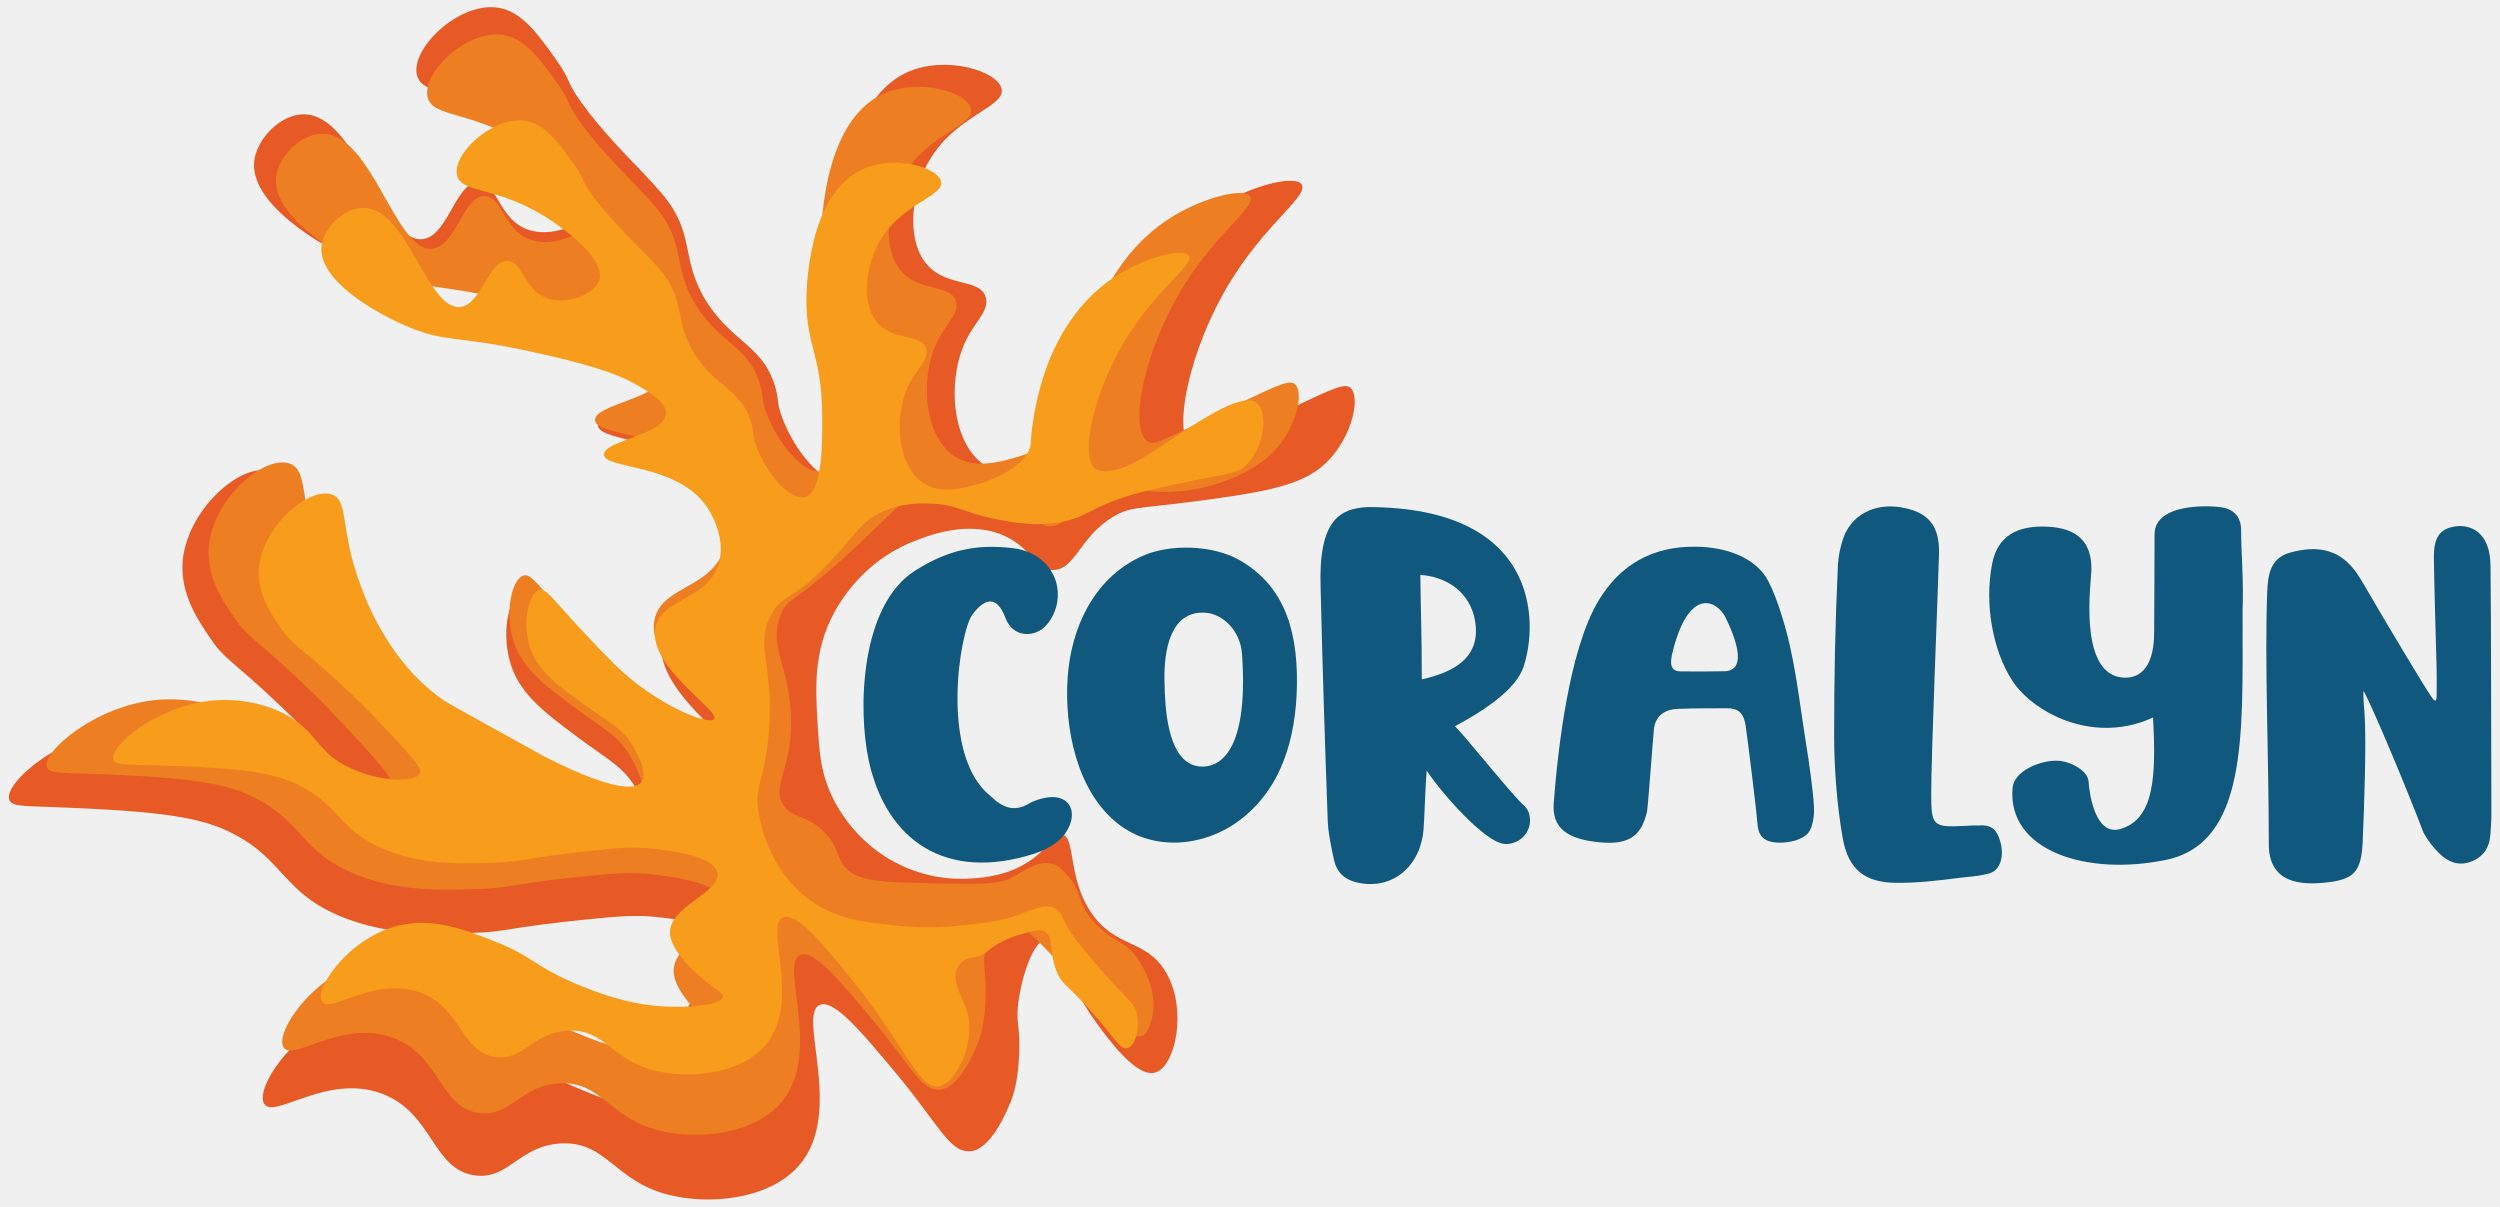
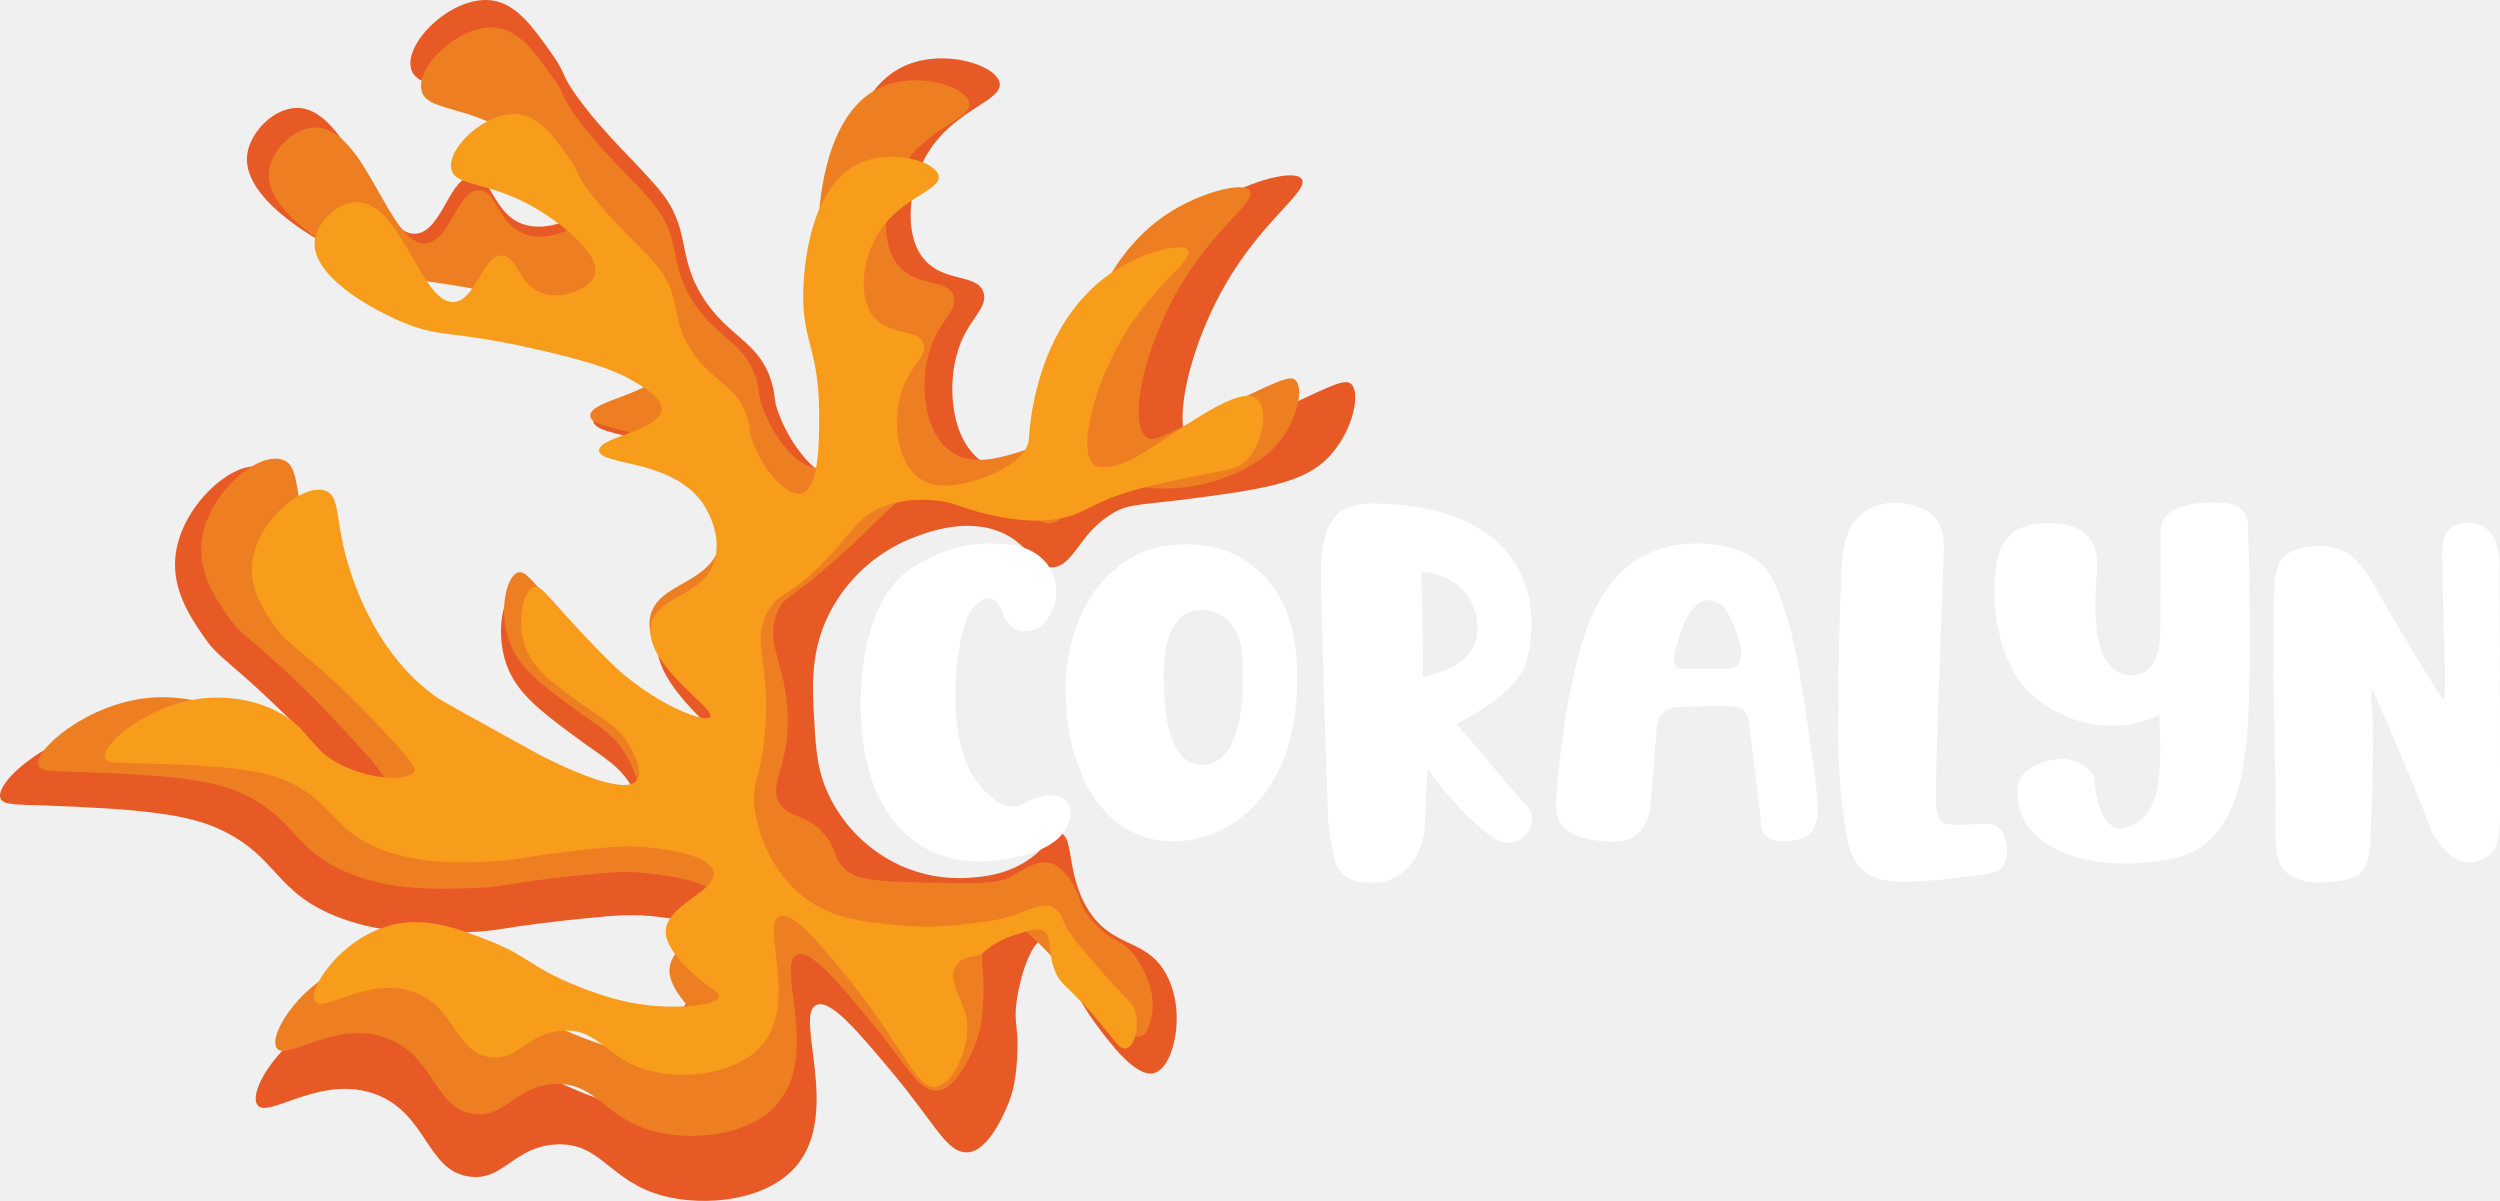
- <svg xmlns="http://www.w3.org/2000/svg" version="1.1" id="Layer_1" x="0px" y="0px" viewBox="0 0 725 350" style="enable-background:new 0 0 725 350;" xml:space="preserve">
-   <style type="text/css">
- 	.st0{fill:#E75A25;}
- 	.st1{fill:#ED7F22;}
- 	.st2{fill:#F89C1C;}
- 	.st3{fill:#10587E;}
- </style>
-   <g>
-     <g>
-       <g>
-         <path class="st0" d="M14.71,234.03c28.2,1.02,41.78,2.5,51.1,6.86c17.1,8.02,15.54,18.21,34.4,25.42     c12.73,4.87,24.76,4.55,36.31,4.25c10.7-0.28,9.79-1.52,34.58-4.02c8.9-0.9,14.16-1.29,21.1-0.42     c5.22,0.65,21.18,2.65,22.46,8.98c1.43,7.1-17.14,11.89-16.4,21.82c0.59,7.98,13.58,18.11,14.43,18.77     c2.53,1.95,4.48,3.03,4.25,4.31c-0.53,3.05-12.61,3.82-21.14,3.15c-8.74-0.69-17.28-2.86-28.24-7.56     c-17.1-7.33-16.43-10.64-30.86-16.63c-11.38-4.72-22.56-9.09-34.72-5.69c-16.93,4.74-28.3,22.65-25.31,26.94     c3.04,4.35,18.32-9.06,34.22-3c14.72,5.62,14.49,22.03,26.88,23.66c9.94,1.31,12.79-8.89,25.39-9.29     c12.71-0.4,15.02,10.74,30.34,14.81c12.13,3.22,29.69,1.46,38.24-8.42c13.29-15.36-0.71-43.9,6.04-46.57     c4.17-1.65,12.27,8.16,21.6,19.29c12.69,15.14,15.78,23.3,21.73,23.19c6.2-0.11,10.98-11.89,11.93-14.24     c1.09-2.68,2.36-6.8,2.56-15.46c0.13-5.81-0.61-6.58-0.51-10.78c0.13-5.65,3.73-20.9,8.53-21.01c4.01-0.09,4.3,10.45,14.37,24.26     c3.68,5.04,11.68,16,17.07,14.37c5.79-1.74,9.4-18.24,3.07-29.05c-5.75-9.83-14.87-6.87-21.93-17.66     c-6.69-10.23-4.2-21.68-8.29-22.35c-2.38-0.39-3.28,3.49-8.92,7.44c-6.51,4.55-13.44,5.07-17.25,5.35     c-8.99,0.67-16.1-1.83-19.93-3.57c-12.48-5.65-18.27-15.83-19.93-19.04c-3.9-7.55-4.28-14.02-4.76-22.01     c-0.64-10.72-1.26-21.2,4.76-32.42c1.82-3.39,8.52-14.81,22.61-20.52c4.33-1.75,16.61-6.74,27.3-1.56     c7.71,3.73,8.44,9.78,13.63,9.67c6.37-0.13,7.56-9.27,17.07-15.25c4.94-3.1,7.7-2.57,21.56-4.33     c21.32-2.71,31.77-4.59,38.63-9.88c9.04-6.98,12.17-20.54,8.98-23.36c-1.61-1.43-4.8-0.06-17.97,6.29     c-23.43,11.3-25.77,12.98-27.85,11.68c-6.26-3.93-1.22-29.33,11.48-49.62c10.33-16.51,22.16-24.04,20.17-27.32     c-1.74-2.86-14.2,0.12-24.11,6.22c-17.81,10.97-24.27,29.96-26.39,37.07c-3.95,13.25-4.16,23.65-4.16,23.78c0,0,0,0,0,0     c-0.22,7.17-11,12.68-18.05,14.68c-5.36,1.52-12.77,3.62-18.84-0.11c-9.66-5.92-11.43-23.79-6.24-35.51     c2.87-6.47,7.42-9.43,6.12-13.55c-1.68-5.29-10.86-2.88-16.62-8.95c-6.33-6.68-4.95-19.63-1-28.11     c7.14-15.31,23.35-17.58,22.28-23.2c-0.99-5.21-16.23-9.97-27.46-4.84c-19.56,8.93-19.34,44.37-19.29,47.78     c0.22,16.19,5.59,19.43,5.95,41.48c0.15,9.27,0.45,27.34-5.63,29.12c-5.14,1.5-14.11-8.83-17.64-19.46     c-1.06-3.2-0.55-3.61-1.34-6.74c-3.26-12.97-12.66-13.61-20.27-25.86c-7.67-12.35-2.92-19.44-12.81-31.11     c-2.97-3.5-6.88-7.5-7.02-7.64c-0.08-0.09,0.07,0.07,0,0c-4.13-4.28-11.39-11.8-16.5-19c-4.5-6.33-2.75-5.95-6.93-11.86     c-5.25-7.43-10.12-14.47-17.2-15.49c-11.38-1.64-25.27,11.89-23.44,19.52c1.56,6.49,13.39,4.11,30.34,14.81     c1.55,0.98,22.56,14.59,19.87,23.72c-1.5,5.11-11.54,8.8-18.25,6.25c-8.25-3.15-8.55-13.33-13.96-13.65     c-6.72-0.39-8.88,15.55-16.29,16.48c-11.64,1.47-18.83-36.16-34.5-36.19c-6.65-0.01-13.25,6.75-14.3,12.96     c-2.12,12.54,18.89,25.18,30.82,30.38c13.03,5.69,16.67,3.13,42.77,9.26c19.59,4.61,30.1,8.18,36.55,12.04     c5.27,3.15,11.35,6.88,10.98,11.08c-0.67,7.57-21.67,9.38-21.56,14.37c0.12,5.42,24.81,3.21,35.93,18.87     c0.51,0.72,7.74,11.2,4.49,21.56c-3.9,12.44-18.82,11.69-21.56,21.56c-3.96,14.27,22.99,31.08,20.66,34.14     c-1.84,2.42-20.64-5.57-34.66-19.78c-5.54-5.62-11.59-12.37-11.59-12.37c-11.17-12.42-13.09-15.81-15.41-15.19     c-3.81,1.01-6.14,12.17-2.84,21.44c2.92,8.18,9.64,13.22,18.83,20.1c9.09,6.81,13.58,8.64,17.52,15.56     c0.98,1.71,5.53,9.72,2.74,12.96c-4.59,5.3-25.96-5.67-30.36-7.93c-2.54-1.3-4.38-2.35-5.42-2.94     c-21.47-12.38-32.21-18.57-34.05-19.92c-20.43-15-28.44-39.39-30.54-45.82c-5.73-17.45-3.27-26.71-8.98-28.75     c-7.93-2.82-23.92,10.95-25.15,26.05c-0.77,9.45,4.43,17.08,8.09,22.46c4.21,6.18,5.85,5.79,20.47,19.67     c6.72,6.38,10.19,10.13,17.12,17.64c11.6,12.56,11.96,14.29,11.45,15.35c-1.77,3.66-15.6,3-26.57-3.26     c-10.18-5.8-9.54-11.66-19.6-17.79c-11.26-6.86-23.2-6.32-26.79-6.02c-19.41,1.63-36.26,16.39-34.46,21.11     C3.35,233.87,6.86,233.75,14.71,234.03z" />
-         <path class="st1" d="M24.85,224.36c26.22,0.89,38.85,2.22,47.5,6.23c15.89,7.37,14.42,16.78,31.93,23.4     c11.82,4.47,23.02,4.15,33.75,3.85c9.95-0.28,9.11-1.43,32.16-3.78c8.28-0.85,13.17-1.22,19.62-0.43     c4.85,0.59,19.69,2.4,20.86,8.25c1.31,6.55-15.96,11.02-15.3,20.18c0.53,7.37,12.59,16.69,13.38,17.3     c2.35,1.79,4.16,2.79,3.95,3.97c-0.5,2.81-11.74,3.56-19.66,2.96c-8.13-0.62-16.06-2.61-26.25-6.92     c-15.89-6.73-15.26-9.79-28.66-15.28c-10.57-4.34-20.96-8.35-32.27-5.18c-15.76,4.41-26.36,20.97-23.59,24.92     c2.82,4.01,17.05-8.4,31.82-2.84c13.68,5.15,13.42,20.31,24.94,21.79c9.24,1.19,11.91-8.23,23.62-8.63     c11.82-0.4,13.94,9.89,28.18,13.61c11.27,2.95,27.6,1.29,35.57-7.86c12.39-14.2-0.57-40.53,5.71-43.01     c3.88-1.53,11.39,7.5,20.05,17.77c11.76,13.95,14.62,21.47,20.15,21.36c5.77-0.12,10.23-11,11.12-13.17     c1.02-2.48,2.21-6.28,2.41-14.28c0.04-1.58,0.01-2.75-0.05-3.72c-0.23-3.64-0.38-5.15-0.4-6.23c-0.09-4.29,3.37-9.78,7-10.65     c3.26-0.78,6.93,3.01,14.11,10.61c16.03,16.96,21.72,23.28,24.93,21.73c1.08-0.53,1.48-1.59,2.19-3.54     c3.32-9.06-3.54-18.53-4.04-19.2c-4.16-5.57-6.23-3.49-12.68-10.6c-4.51-4.96-2.98-8.41-7.53-13.32     c-1.4-1.51-2.31-2.49-3.89-3.03c-4.27-1.47-8.3,1.97-12.34,4.02c-3.92,1.97-10.64,1.81-24.09,1.49     c-13.27-0.32-19.98-0.55-23.5-4.16c-3.33-3.41-1.97-5.93-6.25-10.41c-5.07-5.31-9.15-4.04-11.96-7.83     c-3.63-4.89,1.46-10.24,2-21.17c0.91-18.69-7.2-24.33-2.81-34.56c1.84-4.29,3.17-3.07,15.6-13.92     c16.65-14.53,21.21-22.76,28.97-21.69c2.98,0.41,2.59,1.66,9.69,3.84c5.98,1.84,7.19,1.24,13.69,3.07     c8.11,2.29,8.31,3.81,10.99,3.24c5.61-1.19,5.61-7.97,11.8-10.93c4.44-2.12,8.01-0.32,13.94,0.58     c12.14,1.85,26.59-1.78,35.94-9.2c8.32-6.61,11.34-19,8.4-21.58c-1.5-1.31-4.46-0.05-16.72,5.84     c-21.81,10.48-23.99,12.04-25.92,10.84c-5.82-3.62-1.07-27.07,10.77-45.84c9.64-15.27,20.66-22.24,18.81-25.27     c-1.61-2.64-13.2,0.14-22.43,5.8c-16.58,10.17-22.63,27.71-24.62,34.28c-3.7,12.24-3.92,21.84-3.92,21.97v0     c-0.22,6.62-10.26,11.73-16.82,13.59c-4.98,1.41-11.88,3.36-17.52-0.06c-8.97-5.45-10.57-21.94-5.72-32.77     c2.68-5.98,6.92-8.73,5.71-12.52c-1.55-4.88-10.09-2.64-15.43-8.23c-5.87-6.16-4.56-18.11-0.87-25.95     c6.67-14.15,21.75-16.28,20.77-21.46c-0.91-4.8-15.07-9.17-25.52-4.41c-18.21,8.28-18.07,41-18.04,44.16     c0.17,14.95,5.16,17.93,5.45,38.29c0.12,8.56,0.36,25.24-5.3,26.89c-4.78,1.4-13.1-8.12-16.36-17.93     c-0.98-2.96-0.51-3.33-1.23-6.22c-3-11.96-11.74-12.54-18.79-23.83c-7.1-11.38-2.68-17.94-11.85-28.7     c-2.75-3.23-6.38-6.91-6.51-7.04c-0.08-0.08,0.06,0.06,0,0c-3.83-3.94-10.56-10.87-15.31-17.51c-4.17-5.84-2.55-5.49-6.42-10.94     c-4.87-6.85-9.38-13.34-15.96-14.27C135.26,8.61,122.31,21.13,124,28.18c1.44,5.99,12.44,3.77,28.18,13.61     c1.44,0.9,20.95,13.42,18.43,21.86c-1.41,4.72-10.75,8.15-16.98,5.8c-7.67-2.89-7.92-12.29-12.95-12.57     c-6.25-0.34-8.29,14.37-15.19,15.25c-10.82,1.38-17.43-33.34-32-33.34c-6.18,0-12.34,6.26-13.33,12     c-2,11.58,17.51,23.21,28.59,27.99c12.11,5.22,15.49,2.85,39.75,8.46c18.21,4.21,27.97,7.49,33.96,11.04     c4.9,2.9,10.54,6.33,10.18,10.2c-0.64,6.99-20.17,8.7-20.08,13.32c0.1,5,23.07,2.92,33.37,17.34c0.47,0.66,7.17,10.32,4.13,19.9     c-3.65,11.49-17.52,10.84-20.09,19.95c-3.71,13.18,21.31,28.65,19.14,31.47c-1.72,2.23-19.18-5.1-32.19-18.19     c-5.14-5.17-10.75-11.39-10.75-11.39c-10.36-11.45-12.14-14.57-14.3-13.99c-3.54,0.94-5.74,11.25-2.68,19.8     c2.7,7.55,8.94,12.18,17.47,18.51c8.44,6.26,12.61,7.95,16.26,14.33c0.9,1.58,5.13,8.96,2.52,11.96     c-4.28,4.9-24.12-5.18-28.21-7.26c-2.36-1.2-4.07-2.16-5.03-2.71c-19.94-11.39-29.91-17.08-31.62-18.32     c-18.97-13.8-26.36-36.31-28.31-42.24C87,144.85,89.31,136.3,84,134.43c-7.36-2.59-22.27,10.16-23.44,24.11     c-0.74,8.72,4.08,15.76,7.47,20.72c3.9,5.7,5.42,5.33,18.99,18.12c6.23,5.88,9.45,9.34,15.88,16.25     c10.76,11.58,11.09,13.17,10.61,14.15c-1.66,3.39-14.51,2.8-24.7-2.95c-9.45-5.34-8.85-10.74-18.18-16.38     c-10.45-6.31-21.55-5.78-24.9-5.5c-18.05,1.55-33.75,15.21-32.09,19.56C14.29,224.23,17.56,224.12,24.85,224.36z" />
-         <path class="st2" d="M42.84,221.89c23.34,0.59,34.58,1.65,42.26,5.07c14.1,6.28,12.72,14.47,28.27,20.09     c10.5,3.8,20.47,3.44,30.03,3.11c8.86-0.31,8.12-1.3,28.67-3.51c7.38-0.79,11.73-1.15,17.48-0.51     c4.32,0.48,17.52,1.95,18.52,7.02c1.12,5.68-14.29,9.68-13.76,17.63c0.42,6.4,11.09,14.41,11.8,14.93     c2.08,1.54,3.68,2.39,3.49,3.42c-0.46,2.45-10.48,3.17-17.53,2.7c-7.23-0.48-14.28-2.15-23.33-5.83     c-14.1-5.73-13.52-8.39-25.42-13.07c-9.38-3.69-18.61-7.1-28.71-4.27c-14.06,3.94-23.62,18.4-21.18,21.81     c2.48,3.46,15.25-7.42,28.36-2.69c12.15,4.38,11.81,17.54,22.06,18.75c8.22,0.97,10.66-7.23,21.1-7.66     c10.53-0.43,12.35,8.49,25,11.62c10.02,2.48,24.57,0.92,31.74-7.07c11.13-12.42-0.23-35.19,5.39-37.39     c3.72-1.46,10.48,6.53,17.73,15.29c17.78,21.47,21.43,34.57,27.28,33.73c5.2-0.75,10.65-12.33,8.59-20.89     c-0.96-3.97-4.85-9.49-3.2-13.14c0.61-1.36,1.62-2.18,1.62-2.18c1.47-1.2,2.77-0.93,4.7-1.5c2.33-0.69,2.15-1.59,5.5-3.57     c2.7-1.59,5.02-2.31,6.25-2.68c3.95-1.19,5.93-1.79,7.37-1.02c2.95,1.58,1,6.44,3.87,12.47c1.31,2.75,2.23,2.8,7.24,8.09     c8.88,9.36,10.51,13.94,12.89,13.34c2.3-0.59,3.62-5.6,2.83-9.67c-0.72-3.69-2.69-4.19-8.77-11.15     c-7.02-8.04-10.53-12.05-12.33-16.1c-0.57-1.27-1.09-2.66-2.54-3.53c-3.01-1.82-6.83,0.46-12.05,2.23     c-4.2,1.42-8.06,1.84-15.76,2.68c-2.21,0.24-9.42,0.93-17.94,0.03c-10-1.06-17.66-1.87-25.15-7.19     c-12.81-9.09-15.03-24.19-15.27-26.05c-1.05-7.97,1.63-8.41,2.89-21.52c2.03-21.08-4.29-26.06,0.92-35.6     c3.49-6.38,5.81-3.2,17.32-15.56c7.08-7.6,8.72-11.49,15.07-14.28c5.8-2.54,11.41-2.34,14.28-2.21     c7.04,0.32,8.79,2.41,17.05,4.19c4.8,1.04,11.83,2.56,19.83,1.19c8.18-1.4,8.55-4.31,21.43-8.1c3.26-0.96,6.32-1.62,12.43-2.95     c14.9-3.23,17.17-2.76,20.04-5.39c5.56-5.09,6.67-15.62,3.2-18.19c-3.99-2.95-14.73,4.08-23.34,9.71     c-7.72,5.05-16.18,11.63-22.66,9.82c-0.18-0.05-0.34-0.12-0.5-0.22c-5.15-3.1-0.76-23.5,9.92-39.88     c8.69-13.32,18.55-19.46,16.93-22.07c-1.41-2.28-11.76,0.21-20.01,5.19c-14.84,8.94-20.35,24.22-22.17,29.94     c-3.39,10.66-3.64,19-3.65,19.1c0,0,0,0,0,0c-0.24,5.75-9.22,10.26-15.07,11.92c-4.45,1.26-10.6,3.01-15.6,0.07     c-7.95-4.67-9.26-18.98-4.87-28.42c2.43-5.21,6.22-7.63,5.18-10.91c-1.35-4.23-8.97-2.22-13.69-7.04     c-5.19-5.3-3.94-15.69-0.59-22.53c6.04-12.34,19.48-14.29,18.65-18.78c-0.78-4.17-13.35-7.86-22.7-3.65     c-16.28,7.32-16.38,35.73-16.37,38.47c0.05,12.98,4.47,15.53,4.59,33.21c0.05,7.43,0.14,21.91-4.91,23.39     c-4.27,1.25-11.61-6.96-14.45-15.45c-0.85-2.56-0.43-2.89-1.05-5.39c-2.59-10.37-10.37-10.8-16.57-20.56     c-6.25-9.84-2.26-15.56-10.35-24.84c-2.43-2.78-5.64-5.95-5.75-6.07c-0.07-0.07,0.05,0.05,0,0c-3.38-3.4-9.33-9.36-13.51-15.09     c-3.67-5.04-2.23-4.75-5.64-9.45c-4.29-5.92-8.26-11.52-14.11-12.28c-9.41-1.22-21.03,9.74-19.57,15.85     c1.24,5.19,11.05,3.18,25,11.62c1.28,0.77,18.56,11.51,16.26,18.85c-1.29,4.11-9.63,7.15-15.16,5.16     c-6.81-2.45-6.97-10.62-11.45-10.82c-5.56-0.25-7.48,12.54-13.63,13.35c-9.65,1.28-15.29-28.83-28.27-28.73     c-5.51,0.04-11.03,5.52-11.95,10.51c-1.86,10.07,15.43,20.03,25.27,24.1c10.75,4.45,13.78,2.37,35.34,7.07     c16.18,3.53,24.86,6.31,30.17,9.35c4.34,2.48,9.34,5.42,9,8.79c-0.62,6.08-18.02,7.7-17.97,11.7c0.05,4.34,20.52,2.37,29.6,14.83     c0.42,0.57,6.32,8.91,3.54,17.25c-3.33,10.01-15.68,9.53-18.03,17.46c-3.4,11.47,18.78,24.73,16.83,27.2     c-1.54,1.95-17.05-4.29-28.54-15.57c-4.54-4.46-9.49-9.82-9.49-9.82c-9.15-9.87-10.71-12.56-12.63-12.05     c-3.16,0.84-5.19,9.81-2.53,17.21c2.35,6.54,7.88,10.52,15.43,15.95c7.47,5.38,11.17,6.82,14.38,12.33     c0.79,1.37,4.5,7.75,2.16,10.36c-3.84,4.29-21.45-4.33-25.07-6.11c-2.09-1.02-3.61-1.84-4.46-2.31     c-17.68-9.75-26.52-14.62-28.03-15.69c-16.8-11.85-23.22-31.34-24.91-36.48c-4.6-13.94-2.48-21.39-7.2-22.97     c-6.54-2.2-19.9,8.98-21.05,21.1c-0.72,7.58,3.52,13.66,6.51,17.94c3.43,4.92,4.79,4.59,16.78,15.6c5.51,5.06,8.35,8.04,14.03,14     c9.5,9.98,9.79,11.36,9.35,12.21c-1.5,2.95-12.94,2.53-21.98-2.39c-8.38-4.57-7.81-9.27-16.08-14.1     c-9.26-5.41-19.16-4.87-22.14-4.6c-16.09,1.47-30.17,13.44-28.71,17.21C33.43,221.85,36.34,221.73,42.84,221.89z" />
-       </g>
-       <g>
-         <path class="st3" d="M306.39,244.27c-1.7,1.33-3.91,2.48-6.49,3.31c-25.75,8.24-42.88-4.02-47.91-26.79     c-3.29-14.85-2.58-45.33,13.5-55.37c9.28-5.85,17.41-7.73,28.2-6.46c8.59,1.01,14.06,7.61,12.93,15.48     c-0.33,2.34-1.49,4.86-3.01,6.67c-3.2,3.81-9.76,4.16-12.06-1.97c-2.26-6.03-5.58-6.18-9.5-1c-3.82,5.05-9.59,41.09,5.22,52.71     c3.38,3.39,7,4.82,11.43,2.03c0.22-0.14,0.44-0.26,0.68-0.36c5.18-2.17,9.19-1.72,10.85,1.2     C311.77,236.46,310.39,241.15,306.39,244.27z" />
-         <path class="st3" d="M376.11,198.72c-0.25,15.01-4.28,30.1-16.98,39.42c-10.18,7.48-24.74,8.81-35,0.68     c-11.92-9.44-15.49-27.82-14.52-42.27c0.96-14.27,7.43-28.47,20.85-34.93c0.27-0.13,0.55-0.26,0.83-0.38     c7.92-3.56,20.36-3.24,28.11,1.17C371.13,169.1,376.41,180.68,376.11,198.72z M360.19,189.71c-0.48-6.92-5.64-11.63-10.5-12.01     c-10.52-0.81-12.1,11.41-12,19.28c0.01,1.15,0.04,2.56,0.11,4.11c0.37,8.44,2.07,21.22,10.89,21.22     C352.15,222.32,362.31,220.42,360.19,189.71z" />
-         <path class="st3" d="M443.69,238.42c-0.27,3.69-3.5,6.45-7.19,6.34c-5.77-0.17-18.75-15.16-22.77-21.3     c-0.41,4.8-0.65,14.39-0.91,17.22c-1.02,11.2-9.79,17.82-19.88,15.08c-3.24-0.88-5.37-3-6.1-6.46c-0.78-3.7-1.65-7.45-1.79-11.21     c-0.83-22.51-1.54-45.02-2.07-67.54c-0.7-20.05,5.76-23.07,13.6-23.5c49.71,0,49.67,33.31,45.2,46.45     c-2.23,6.55-11.56,12.69-19.83,17.1c3.96,4.1,17.01,20.51,19.98,22.97C442.83,234.31,443.86,236.09,443.69,238.42z      M427.97,181.67c-0.65-8.23-6.6-14.21-16.08-14.97c0.15,11.85,0.43,17.07,0.43,30.32C421.5,194.96,428.71,190.96,427.97,181.67z" />
-         <path class="st3" d="M526.07,235.61c-0.09,1.73-0.39,3.56-1.16,5.13c-1.42,2.91-7.07,4.14-10.88,3.45     c-3.42-0.62-4.21-2.85-4.37-5.42c-0.16-2.65-2.89-24.9-3.43-28.34c-0.51-3.18-1.63-5.03-5.38-5.03c-5.26,0-8.89-0.01-14.15,0.17     c-4.02,0.14-6.51,2.01-7.04,5.67c-0.16,1.1-1.77,23.09-2.03,24.17c-1.69,7.24-5.48,9.66-13.82,8.85     c-9.45-0.92-13.78-4.21-13.23-11.41c1.21-15.72,4.46-44.5,13.01-58.68c5.99-9.94,15.02-15.8,28.3-15.63     c8.52,0.1,17.3,3.07,20.9,9.95c2.7,5.17,5.06,13.35,6.3,18.91c2.08,9.3,3.15,18.78,4.64,28.09     C524.49,219.98,526.25,232.3,526.07,235.61z M500.47,179.18c-2.46-4.99-10.52-9.3-15.35,9.6c-0.95,3.71-0.76,5.92,2.32,5.93     c4.82,0.02,8.9,0.04,12.73-0.05C503.23,194.58,506.82,192.35,500.47,179.18z" />
-         <path class="st3" d="M576.09,253.47c-2.91,0.75-4.88,0.73-7.64,1.08c-6.18,0.8-12.44,1.54-18.65,1.47     c-9.03-0.1-13.74-3.91-15.36-12.7c-1.67-9.07-2.54-20.64-2.54-29.8c0-17.33,0.29-32.32,1.1-49.65c0.12-2.49,0.65-5.03,1.42-7.41     c2.27-7.03,9.05-10.67,16.94-9.32c7.76,1.33,11.17,5.19,10.95,13.48c-0.33,12.03-2.27,58.47-2.26,69.67     c0.01,9.18,0.54,9.68,9.5,9.23c1.42-0.07,2.85-0.2,4.26-0.12c4.15-0.41,5.43,1.71,6.3,4.75     C581.11,247.65,580.6,252.81,576.09,253.47z" />
-         <path class="st3" d="M650.35,180.01c0,33.19,1.34,64.51-22.28,69.37c-22.84,4.71-45.86-2.54-44.44-20.75     c0.41-5.28,8.28-8.02,12.46-8.02h0.44c3.37,0,8.93,2.65,9.15,6.02c0.23,3.7,2,15.76,9.07,13.82     c10.25-2.82,10.48-15.88,9.64-32.38c-9.54,4.43-20.07,3.84-29.33-0.87c-4.44-2.26-8.88-5.76-11.48-9.78     c-5.71-8.82-8.11-22.21-5.87-33.88c1.57-8.16,7.36-11.23,16.08-10.8c8.71,0.43,12.85,4.46,12.72,12.59     c-0.05,3.1-3.83,29.06,8.32,31.07c4.86,0.8,9.87-1.82,9.87-12.96c0-4.9,0.12-13.11,0.12-28.46c0-9.47,17.27-8.45,20.29-7.69     c3.36,0.85,4.81,3.32,4.81,6.32c0,6.34,0.78,15.03,0.43,23.43C650.35,177.98,650.36,178.97,650.35,180.01z" />
-         <path class="st3" d="M722.5,235.99c0.01,2.01-0.15,4.02-0.29,6.02c-0.27,3.88-2.13,6.65-5.86,7.96     c-3.51,1.22-6.51-0.07-8.94-2.46c-1.77-1.74-3.35-3.78-4.55-5.95c-5.86-15.35-15.51-38-17.42-41.18c-0.22,1.57,0.2,5.1,0.29,6.65     c0.53,8.52-0.08,25.94-0.56,37.39c-0.48,7.73-2.01,10.43-9.67,11.4c-8.16,1.03-17.77,0.49-17.55-11.46     c0-25.13-1.24-52.43-0.46-72.6c0.19-4.81,0.77-9.85,6.57-11.48c6.37-1.79,12.58-1.62,17.46,3.55c2.04,2.16,3.54,4.87,5.05,7.47     c4.65,8.05,16.81,28.38,18.33,30.45c0.89,1.38,1.83,2.65,1.73-0.64c0-2.39,0.06-4.78-0.01-7.16c-0.2-7.28-0.71-24.73-0.8-32.02     c-0.07-5.93,1.58-8.38,5.71-9.19c4.19-0.82,10.72,0.85,10.72,11.56C722.44,179.38,722.44,220.92,722.5,235.99z" />
-       </g>
-     </g>
-   </g>
+ <svg xmlns="http://www.w3.org/2000/svg" id="Layer_1" data-name="Layer 1" viewBox="0 0 719.94 345.79">
+   <defs>
+     <style>.cls-1{fill:#e75a25;}.cls-2{fill:#ed7f22;}.cls-3{fill:#f89c1c;}.cls-4{fill:#fff;}</style>
+   </defs>
+   <path class="cls-1" d="M14.71,234c28.2,1,41.78,2.5,51.1,6.86,17.1,8,15.54,18.21,34.4,25.42,12.73,4.87,24.76,4.55,36.31,4.25,10.7-.28,9.79-1.52,34.58-4,8.9-.9,14.16-1.29,21.1-.42,5.22.65,21.18,2.65,22.46,9,1.43,7.1-17.14,11.89-16.4,21.82.59,8,13.58,18.11,14.43,18.77,2.53,1.95,4.48,3,4.25,4.31-.53,3.05-12.61,3.82-21.14,3.15-8.74-.69-17.28-2.86-28.24-7.56C150.46,308.26,151.13,305,136.7,299c-11.38-4.72-22.56-9.09-34.72-5.69-16.93,4.74-28.3,22.65-25.31,26.94s18.32-9.06,34.22-3c14.72,5.62,14.49,22,26.88,23.66,9.94,1.31,12.79-8.89,25.39-9.29s15,10.74,30.34,14.81c12.13,3.22,29.69,1.46,38.24-8.42,13.29-15.36-.71-43.9,6-46.57,4.17-1.65,12.27,8.16,21.6,19.29,12.69,15.14,15.78,23.3,21.73,23.19,6.2-.11,11-11.89,11.93-14.24,1.09-2.68,2.36-6.8,2.56-15.46.13-5.81-.61-6.58-.51-10.78.13-5.65,3.73-20.9,8.53-21,4-.09,4.3,10.45,14.37,24.26,3.68,5,11.68,16,17.07,14.37,5.79-1.74,9.4-18.24,3.07-29-5.75-9.83-14.87-6.87-21.93-17.66-6.69-10.23-4.2-21.68-8.29-22.35-2.38-.39-3.28,3.49-8.92,7.44-6.51,4.55-13.44,5.07-17.25,5.35a41.05,41.05,0,0,1-19.93-3.57,42.6,42.6,0,0,1-19.93-19c-3.9-7.55-4.28-14-4.76-22-.64-10.72-1.26-21.2,4.76-32.42a45.75,45.75,0,0,1,22.61-20.52c4.33-1.75,16.61-6.74,27.3-1.56,7.71,3.73,8.44,9.78,13.63,9.67,6.37-.13,7.56-9.27,17.07-15.25,4.94-3.1,7.7-2.57,21.56-4.33,21.32-2.71,31.77-4.59,38.63-9.88,9-7,12.17-20.54,9-23.36-1.61-1.43-4.8-.06-18,6.29-23.43,11.3-25.77,13-27.85,11.68-6.26-3.93-1.22-29.33,11.48-49.62,10.33-16.51,22.16-24,20.17-27.32-1.74-2.86-14.2.12-24.11,6.22-17.81,11-24.27,30-26.39,37.07a98.32,98.32,0,0,0-4.16,23.78h0c-.22,7.17-11,12.68-18.05,14.68-5.36,1.52-12.77,3.62-18.84-.11-9.66-5.92-11.43-23.79-6.24-35.51,2.87-6.47,7.42-9.43,6.12-13.55-1.68-5.29-10.86-2.88-16.62-9-6.33-6.68-4.95-19.63-1-28.11,7.14-15.31,23.35-17.58,22.28-23.2-1-5.21-16.23-10-27.46-4.84-19.56,8.93-19.34,44.37-19.29,47.78.22,16.19,5.59,19.43,6,41.48.15,9.27.45,27.34-5.63,29.12-5.14,1.5-14.11-8.83-17.64-19.46-1.06-3.2-.55-3.61-1.34-6.74-3.26-13-12.66-13.61-20.27-25.86S201.88,67.87,192,56.2c-3-3.5-6.88-7.5-7-7.64h0c-4.13-4.28-11.39-11.8-16.5-19-4.5-6.33-2.75-5.95-6.93-11.86-5.25-7.43-10.12-14.47-17.2-15.49C133,.57,119.07,14.1,120.9,21.73c1.56,6.49,13.39,4.11,30.34,14.81,1.55,1,22.56,14.59,19.87,23.72-1.5,5.11-11.54,8.8-18.25,6.25-8.25-3.15-8.55-13.33-14-13.65-6.72-.39-8.88,15.55-16.29,16.48C111,70.81,103.78,33.18,88.11,33.15c-6.65,0-13.25,6.75-14.3,13C71.69,58.65,92.7,71.29,104.63,76.49c13,5.69,16.67,3.13,42.77,9.26,19.59,4.61,30.1,8.18,36.55,12,5.27,3.15,11.35,6.88,11,11.08-.67,7.57-21.67,9.38-21.56,14.37.12,5.42,24.81,3.21,35.93,18.87.51.72,7.74,11.2,4.49,21.56-3.9,12.44-18.82,11.69-21.56,21.56-4,14.27,23,31.08,20.66,34.14-1.84,2.42-20.64-5.57-34.66-19.78-5.54-5.62-11.59-12.37-11.59-12.37-11.17-12.42-13.09-15.81-15.41-15.19-3.81,1-6.14,12.17-2.84,21.44,2.92,8.18,9.64,13.22,18.83,20.1s13.58,8.64,17.52,15.56c1,1.71,5.53,9.72,2.74,13-4.59,5.3-26-5.67-30.36-7.93-2.54-1.3-4.38-2.35-5.42-2.94-21.47-12.38-32.21-18.57-34-19.92-20.43-15-28.44-39.39-30.54-45.82-5.73-17.45-3.27-26.71-9-28.75-7.93-2.82-23.92,11-25.15,26.05-.77,9.45,4.43,17.08,8.09,22.46,4.21,6.18,5.85,5.79,20.47,19.67,6.72,6.38,10.19,10.13,17.12,17.64,11.6,12.56,12,14.29,11.45,15.35-1.77,3.66-15.6,3-26.57-3.26C73.36,228.84,74,223,63.94,216.85c-11.26-6.86-23.2-6.32-26.79-6C17.74,212.46.89,227.22,2.69,231.94,3.35,233.87,6.86,233.75,14.71,234Z" transform="translate(-2.56 -2.07)" />
+   <path class="cls-2" d="M24.85,224.36c26.22.89,38.85,2.22,47.5,6.23C88.24,238,86.77,247.37,104.28,254c11.82,4.47,23,4.15,33.75,3.85,9.95-.28,9.11-1.43,32.16-3.78,8.28-.85,13.17-1.22,19.62-.43,4.85.59,19.69,2.4,20.86,8.25,1.31,6.55-16,11-15.3,20.18.53,7.37,12.59,16.69,13.38,17.3,2.35,1.79,4.16,2.79,3.95,4-.5,2.81-11.74,3.56-19.66,3-8.13-.62-16.06-2.61-26.25-6.92-15.89-6.73-15.26-9.79-28.66-15.28-10.57-4.34-21-8.35-32.27-5.18-15.76,4.41-26.36,21-23.59,24.92s17-8.4,31.82-2.84c13.68,5.15,13.42,20.31,24.94,21.79,9.24,1.19,11.91-8.23,23.62-8.63s13.94,9.89,28.18,13.61c11.27,2.95,27.6,1.29,35.57-7.86,12.39-14.2-.57-40.53,5.71-43,3.88-1.53,11.39,7.5,20,17.77,11.76,13.95,14.62,21.47,20.15,21.36,5.77-.12,10.23-11,11.12-13.17,1-2.48,2.21-6.28,2.41-14.28,0-1.58,0-2.75,0-3.72-.23-3.64-.38-5.15-.4-6.23-.09-4.29,3.37-9.78,7-10.65,3.26-.78,6.93,3,14.11,10.61,16,17,21.72,23.28,24.93,21.73,1.08-.53,1.48-1.59,2.19-3.54,3.32-9.06-3.54-18.53-4-19.2-4.16-5.57-6.23-3.49-12.68-10.6-4.51-5-3-8.41-7.53-13.32-1.4-1.51-2.31-2.49-3.89-3-4.27-1.47-8.3,2-12.34,4s-10.64,1.81-24.09,1.49c-13.27-.32-20-.55-23.5-4.16-3.33-3.41-2-5.93-6.25-10.41-5.07-5.31-9.15-4-12-7.83-3.63-4.89,1.46-10.24,2-21.17.91-18.69-7.2-24.33-2.81-34.56,1.84-4.29,3.17-3.07,15.6-13.92,16.65-14.53,21.21-22.76,29-21.69,3,.41,2.59,1.66,9.69,3.84,6,1.84,7.19,1.24,13.69,3.07,8.11,2.29,8.31,3.81,11,3.24,5.61-1.19,5.61-8,11.8-10.93,4.44-2.12,8-.32,13.94.58,12.14,1.85,26.59-1.78,35.94-9.2,8.32-6.61,11.34-19,8.4-21.58-1.5-1.31-4.46,0-16.72,5.84-21.81,10.48-24,12-25.92,10.84-5.82-3.62-1.07-27.07,10.77-45.84C353.32,67,364.34,60,362.49,57c-1.61-2.64-13.2.14-22.43,5.8C323.48,73,317.43,90.49,315.44,97.06a90.41,90.41,0,0,0-3.92,22h0c-.22,6.62-10.26,11.73-16.82,13.59-5,1.41-11.88,3.36-17.52-.06-9-5.45-10.57-21.94-5.72-32.77,2.68-6,6.92-8.73,5.71-12.52-1.55-4.88-10.09-2.64-15.43-8.23-5.87-6.16-4.56-18.11-.87-25.95,6.67-14.15,21.75-16.28,20.77-21.46-.91-4.8-15.07-9.17-25.52-4.41-18.21,8.28-18.07,41-18,44.16.17,15,5.16,17.93,5.45,38.29.12,8.56.36,25.24-5.3,26.89-4.78,1.4-13.1-8.12-16.36-17.93-1-3-.51-3.33-1.23-6.22-3-12-11.74-12.54-18.79-23.83S199.17,70.64,190,59.88c-2.75-3.23-6.38-6.91-6.51-7h0C179.66,48.9,172.93,42,168.18,35.33c-4.17-5.84-2.55-5.49-6.42-10.94-4.87-6.85-9.38-13.34-16-14.27-10.54-1.51-23.49,11-21.8,18.06,1.44,6,12.44,3.77,28.18,13.61,1.44.9,20.95,13.42,18.43,21.86-1.41,4.72-10.75,8.15-17,5.8-7.67-2.89-7.92-12.29-12.95-12.57-6.25-.34-8.29,14.37-15.19,15.25-10.82,1.38-17.43-33.34-32-33.34-6.18,0-12.34,6.26-13.33,12-2,11.58,17.51,23.21,28.59,28,12.11,5.22,15.49,2.85,39.75,8.46,18.21,4.21,28,7.49,34,11,4.9,2.9,10.54,6.33,10.18,10.2-.64,7-20.17,8.7-20.08,13.32.1,5,23.07,2.92,33.37,17.34.47.66,7.17,10.32,4.13,19.9-3.65,11.49-17.52,10.84-20.09,20-3.71,13.18,21.31,28.65,19.14,31.47-1.72,2.23-19.18-5.1-32.19-18.19-5.14-5.17-10.75-11.39-10.75-11.39-10.36-11.45-12.14-14.57-14.3-14-3.54.94-5.74,11.25-2.68,19.8,2.7,7.55,8.94,12.18,17.47,18.51s12.61,8,16.26,14.33c.9,1.58,5.13,9,2.52,12-4.28,4.9-24.12-5.18-28.21-7.26-2.36-1.2-4.07-2.16-5-2.71-19.94-11.39-29.91-17.08-31.62-18.32-19-13.8-26.36-36.31-28.31-42.24-5.27-16.11-3-24.66-8.27-26.53-7.36-2.59-22.27,10.16-23.44,24.11-.74,8.72,4.08,15.76,7.47,20.72,3.9,5.7,5.42,5.33,19,18.12,6.23,5.88,9.45,9.34,15.88,16.25,10.76,11.58,11.09,13.17,10.61,14.15-1.66,3.39-14.51,2.8-24.7-2.95-9.45-5.34-8.85-10.74-18.18-16.38-10.45-6.31-21.55-5.78-24.9-5.5-18,1.55-33.75,15.21-32.09,19.56C14.29,224.23,17.56,224.12,24.85,224.36Z" transform="translate(-2.56 -2.07)" />
+   <path class="cls-3" d="M42.84,221.89c23.34.59,34.58,1.65,42.26,5.07,14.1,6.28,12.72,14.47,28.27,20.09,10.5,3.8,20.47,3.44,30,3.11,8.86-.31,8.12-1.3,28.67-3.51,7.38-.79,11.73-1.15,17.48-.51,4.32.48,17.52,2,18.52,7,1.12,5.68-14.29,9.68-13.76,17.63.42,6.4,11.09,14.41,11.8,14.93,2.08,1.54,3.68,2.39,3.49,3.42-.46,2.45-10.48,3.17-17.53,2.7-7.23-.48-14.28-2.15-23.33-5.83-14.1-5.73-13.52-8.39-25.42-13.07-9.38-3.69-18.61-7.1-28.71-4.27-14.06,3.94-23.62,18.4-21.18,21.81s15.25-7.42,28.36-2.69c12.15,4.38,11.81,17.54,22.06,18.75,8.22,1,10.66-7.23,21.1-7.66s12.35,8.49,25,11.62c10,2.48,24.57.92,31.74-7.07,11.13-12.42-.23-35.19,5.39-37.39,3.72-1.46,10.48,6.53,17.73,15.29,17.78,21.47,21.43,34.57,27.28,33.73,5.2-.75,10.65-12.33,8.59-20.89-1-4-4.85-9.49-3.2-13.14a6.49,6.49,0,0,1,1.62-2.18c1.47-1.2,2.77-.93,4.7-1.5,2.33-.69,2.15-1.59,5.5-3.57a27.39,27.39,0,0,1,6.25-2.68c3.95-1.19,5.93-1.79,7.37-1,2.95,1.58,1,6.44,3.87,12.47,1.31,2.75,2.23,2.8,7.24,8.09,8.88,9.36,10.51,13.94,12.89,13.34s3.62-5.6,2.83-9.67c-.72-3.69-2.69-4.19-8.77-11.15-7-8-10.53-12.05-12.33-16.1a6.82,6.82,0,0,0-2.54-3.53c-3-1.82-6.83.46-12.05,2.23-4.2,1.42-8.06,1.84-15.76,2.68a87,87,0,0,1-17.94,0c-10-1.06-17.66-1.87-25.15-7.19-12.81-9.09-15-24.19-15.27-26-1.05-8,1.63-8.41,2.89-21.52,2-21.08-4.29-26.06.92-35.6,3.49-6.38,5.81-3.2,17.32-15.56,7.08-7.6,8.72-11.49,15.07-14.28a31.28,31.28,0,0,1,14.28-2.21c7,.32,8.79,2.41,17.05,4.19,4.8,1,11.83,2.56,19.83,1.19,8.18-1.4,8.55-4.31,21.43-8.1,3.26-1,6.32-1.62,12.43-3,14.9-3.23,17.17-2.76,20-5.39,5.56-5.09,6.67-15.62,3.2-18.19-4-3-14.73,4.08-23.34,9.71-7.72,5-16.18,11.63-22.66,9.82a1.86,1.86,0,0,1-.5-.22c-5.15-3.1-.76-23.5,9.92-39.88,8.69-13.32,18.55-19.46,16.93-22.07-1.41-2.28-11.76.21-20,5.19-14.84,8.94-20.35,24.22-22.17,29.94a77.6,77.6,0,0,0-3.65,19.1h0c-.24,5.75-9.22,10.26-15.07,11.92-4.45,1.26-10.6,3-15.6.07-7.95-4.67-9.26-19-4.87-28.42,2.43-5.21,6.22-7.63,5.18-10.91-1.35-4.23-9-2.22-13.69-7-5.19-5.3-3.94-15.69-.59-22.53,6-12.34,19.48-14.29,18.65-18.78-.78-4.17-13.35-7.86-22.7-3.65C234,56.38,233.85,84.79,233.86,87.53c0,13,4.47,15.53,4.59,33.21.05,7.43.14,21.91-4.91,23.39-4.27,1.25-11.61-7-14.45-15.45-.85-2.56-.43-2.89-1.05-5.39-2.59-10.37-10.37-10.8-16.57-20.56s-2.26-15.56-10.35-24.84c-2.43-2.78-5.64-6-5.75-6.07h0c-3.38-3.4-9.33-9.36-13.51-15.09-3.67-5-2.23-4.75-5.64-9.45C161.93,41.36,158,35.76,152.11,35c-9.41-1.22-21,9.74-19.57,15.85,1.24,5.19,11.05,3.18,25,11.62,1.28.77,18.56,11.51,16.26,18.85-1.29,4.11-9.63,7.15-15.16,5.16-6.81-2.45-7-10.62-11.45-10.82-5.56-.25-7.48,12.54-13.63,13.35-9.65,1.28-15.29-28.83-28.27-28.73-5.51,0-11,5.52-12,10.51-1.86,10.07,15.43,20,25.27,24.1,10.75,4.45,13.78,2.37,35.34,7.07,16.18,3.53,24.86,6.31,30.17,9.35,4.34,2.48,9.34,5.42,9,8.79-.62,6.08-18,7.7-18,11.7,0,4.34,20.52,2.37,29.6,14.83.42.57,6.32,8.91,3.54,17.25-3.33,10-15.68,9.53-18,17.46-3.4,11.47,18.78,24.73,16.83,27.2-1.54,2-17.05-4.29-28.54-15.57-4.54-4.46-9.49-9.82-9.49-9.82-9.15-9.87-10.71-12.56-12.63-12.05-3.16.84-5.19,9.81-2.53,17.21,2.35,6.54,7.88,10.52,15.43,15.95s11.17,6.82,14.38,12.33c.79,1.37,4.5,7.75,2.16,10.36-3.84,4.29-21.45-4.33-25.07-6.11-2.09-1-3.61-1.84-4.46-2.31-17.68-9.75-26.52-14.62-28-15.69-16.8-11.85-23.22-31.34-24.91-36.48-4.6-13.94-2.48-21.39-7.2-23-6.54-2.2-19.9,9-21,21.1-.72,7.58,3.52,13.66,6.51,17.94,3.43,4.92,4.79,4.59,16.78,15.6,5.51,5.06,8.35,8,14,14,9.5,10,9.79,11.36,9.35,12.21-1.5,2.95-12.94,2.53-22-2.39-8.38-4.57-7.81-9.27-16.08-14.1-9.26-5.41-19.16-4.87-22.14-4.6-16.09,1.47-30.17,13.44-28.71,17.21C33.43,221.85,36.34,221.73,42.84,221.89Z" transform="translate(-2.56 -2.07)" />
+   <path class="cls-4" d="M306.39,244.27a21,21,0,0,1-6.49,3.31c-25.75,8.24-42.88-4-47.91-26.79-3.29-14.85-2.58-45.33,13.5-55.37,9.28-5.85,17.41-7.73,28.2-6.46,8.59,1,14.06,7.61,12.93,15.48a14,14,0,0,1-3,6.67c-3.2,3.81-9.76,4.16-12.06-2s-5.58-6.18-9.5-1-9.59,41.09,5.22,52.71c3.38,3.39,7,4.82,11.43,2a4.42,4.42,0,0,1,.68-.36c5.18-2.17,9.19-1.72,10.85,1.2C311.77,236.46,310.39,241.15,306.39,244.27Z" transform="translate(-2.56 -2.07)" />
+   <path class="cls-4" d="M376.11,198.72c-.25,15-4.28,30.1-17,39.42-10.18,7.48-24.74,8.81-35,.68-11.92-9.44-15.49-27.82-14.52-42.27,1-14.27,7.43-28.47,20.85-34.93l.83-.38c7.92-3.56,20.36-3.24,28.11,1.17C371.13,169.1,376.41,180.68,376.11,198.72Zm-15.92-9c-.48-6.92-5.64-11.63-10.5-12-10.52-.81-12.1,11.41-12,19.28,0,1.15,0,2.56.11,4.11.37,8.44,2.07,21.22,10.89,21.22C352.15,222.32,362.31,220.42,360.19,189.71Z" transform="translate(-2.56 -2.07)" />
+   <path class="cls-4" d="M443.69,238.42a7,7,0,0,1-7.19,6.34c-5.77-.17-18.75-15.16-22.77-21.3-.41,4.8-.65,14.39-.91,17.22-1,11.2-9.79,17.82-19.88,15.08a8,8,0,0,1-6.1-6.46,67.09,67.09,0,0,1-1.79-11.21q-1.24-33.76-2.07-67.54c-.7-20.05,5.76-23.07,13.6-23.5,49.71,0,49.67,33.31,45.2,46.45-2.23,6.55-11.56,12.69-19.83,17.1,4,4.1,17,20.51,20,23A5.88,5.88,0,0,1,443.69,238.42ZM428,181.67c-.65-8.23-6.6-14.21-16.08-15,.15,11.85.43,17.07.43,30.32C421.5,195,428.71,191,428,181.67Z" transform="translate(-2.56 -2.07)" />
+   <path class="cls-4" d="M526.07,235.61a13.33,13.33,0,0,1-1.16,5.13c-1.42,2.91-7.07,4.14-10.88,3.45-3.42-.62-4.21-2.85-4.37-5.42s-2.89-24.9-3.43-28.34c-.51-3.18-1.63-5-5.38-5-5.26,0-8.89,0-14.15.17-4,.14-6.51,2-7,5.67-.16,1.1-1.77,23.09-2,24.17-1.69,7.24-5.48,9.66-13.82,8.85-9.45-.92-13.78-4.21-13.23-11.41,1.21-15.72,4.46-44.5,13-58.68,6-9.94,15-15.8,28.3-15.63,8.52.1,17.3,3.07,20.9,10,2.7,5.17,5.06,13.35,6.3,18.91,2.08,9.3,3.15,18.78,4.64,28.09C524.49,220,526.25,232.3,526.07,235.61Zm-25.6-56.43c-2.46-5-10.52-9.3-15.35,9.6-.95,3.71-.76,5.92,2.32,5.93,4.82,0,8.9,0,12.73-.05C503.23,194.58,506.82,192.35,500.47,179.18Z" transform="translate(-2.56 -2.07)" />
+   <path class="cls-4" d="M576.09,253.47a53,53,0,0,1-7.64,1.08A134.31,134.31,0,0,1,549.8,256c-9-.1-13.74-3.91-15.36-12.7a178.68,178.68,0,0,1-2.54-29.8c0-17.33.29-32.32,1.1-49.65a28.91,28.91,0,0,1,1.42-7.41c2.27-7,9.05-10.67,16.94-9.32s11.17,5.19,10.95,13.48c-.33,12-2.27,58.47-2.26,69.67,0,9.18.54,9.68,9.5,9.23a40.48,40.48,0,0,1,4.26-.12c4.15-.41,5.43,1.71,6.3,4.75C581.11,247.65,580.6,252.81,576.09,253.47Z" transform="translate(-2.56 -2.07)" />
+   <path class="cls-4" d="M650.35,180c0,33.19,1.34,64.51-22.28,69.37-22.84,4.71-45.86-2.54-44.44-20.75.41-5.28,8.28-8,12.46-8h.44c3.37,0,8.93,2.65,9.15,6,.23,3.7,2,15.76,9.07,13.82,10.25-2.82,10.48-15.88,9.64-32.38a33.1,33.1,0,0,1-29.33-.87c-4.44-2.26-8.88-5.76-11.48-9.78-5.71-8.82-8.11-22.21-5.87-33.88,1.57-8.16,7.36-11.23,16.08-10.8s12.85,4.46,12.72,12.59c0,3.1-3.83,29.06,8.32,31.07,4.86.8,9.87-1.82,9.87-13,0-4.9.12-13.11.12-28.46,0-9.47,17.27-8.45,20.29-7.69a6,6,0,0,1,4.81,6.32c0,6.34.78,15,.43,23.43C650.35,178,650.36,179,650.35,180Z" transform="translate(-2.56 -2.07)" />
+   <path class="cls-4" d="M722.5,236c0,2-.15,4-.29,6-.27,3.88-2.13,6.65-5.86,8-3.51,1.22-6.51-.07-8.94-2.46a26.33,26.33,0,0,1-4.55-5.95c-5.86-15.35-15.51-38-17.42-41.18a47.61,47.61,0,0,0,.29,6.65c.53,8.52-.08,25.94-.56,37.39-.48,7.73-2,10.43-9.67,11.4-8.16,1-17.77.49-17.55-11.46,0-25.13-1.24-52.43-.46-72.6.19-4.81.77-9.85,6.57-11.48,6.37-1.79,12.58-1.62,17.46,3.55a39.66,39.66,0,0,1,5.05,7.47c4.65,8,16.81,28.38,18.33,30.45.89,1.38,1.83,2.65,1.73-.64,0-2.39.06-4.78,0-7.16-.2-7.28-.71-24.73-.8-32-.07-5.93,1.58-8.38,5.71-9.19s10.72.85,10.72,11.56C722.44,179.38,722.44,220.92,722.5,236Z" transform="translate(-2.56 -2.07)" />
</svg>
